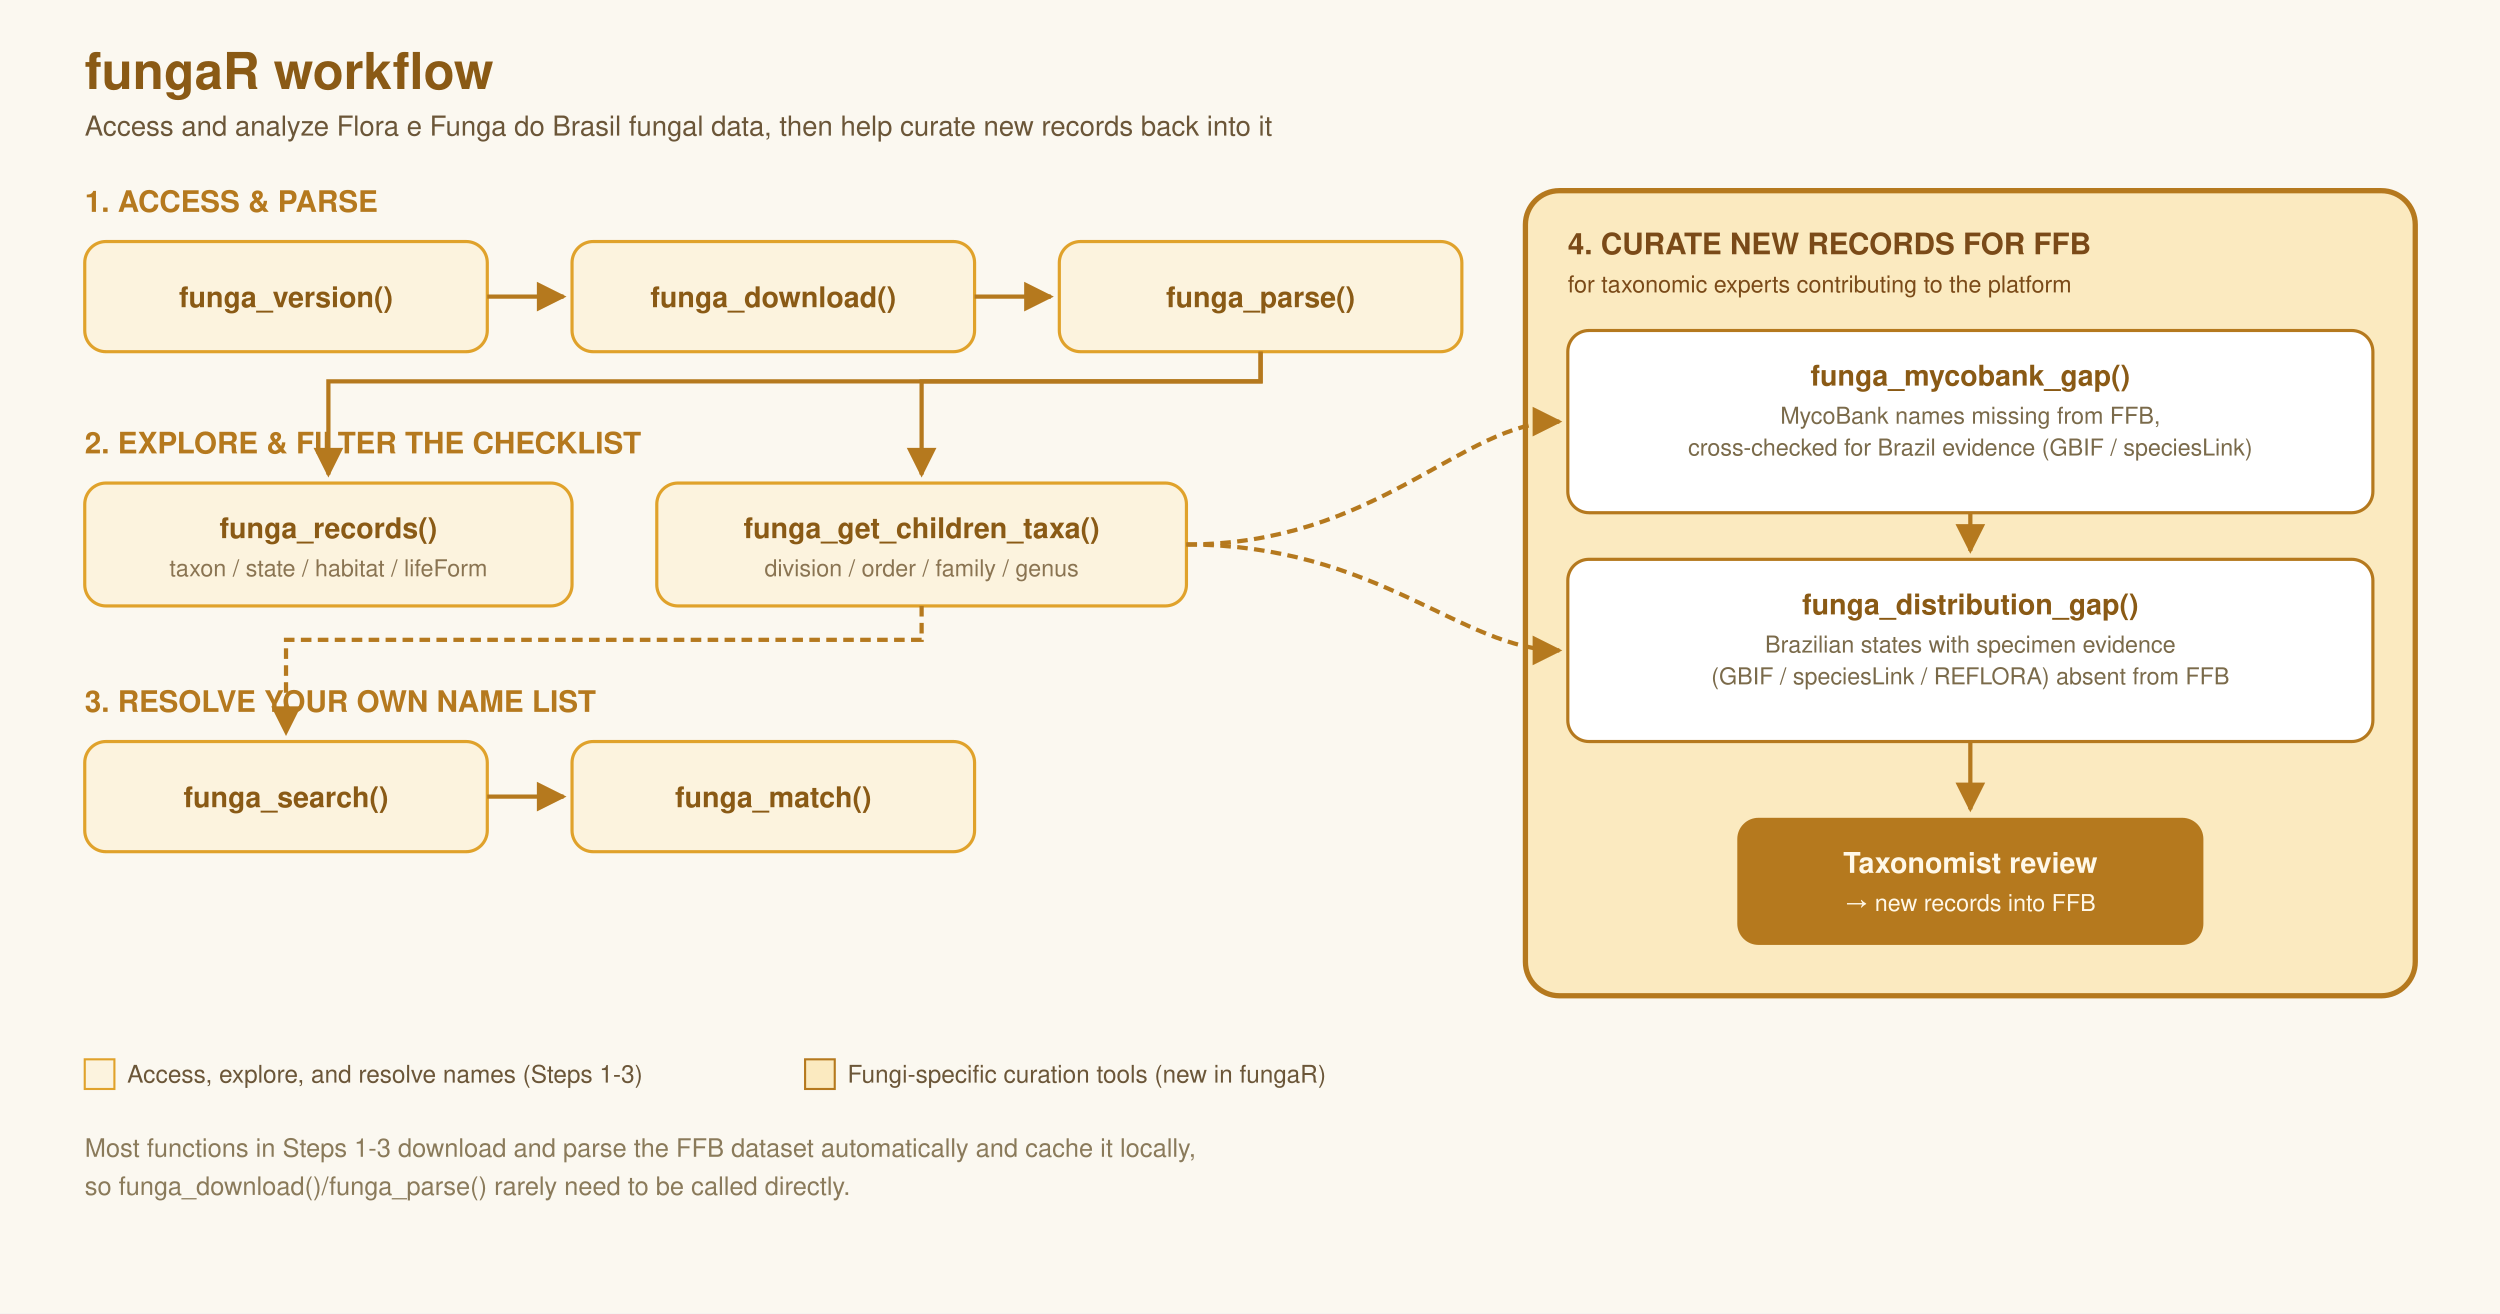
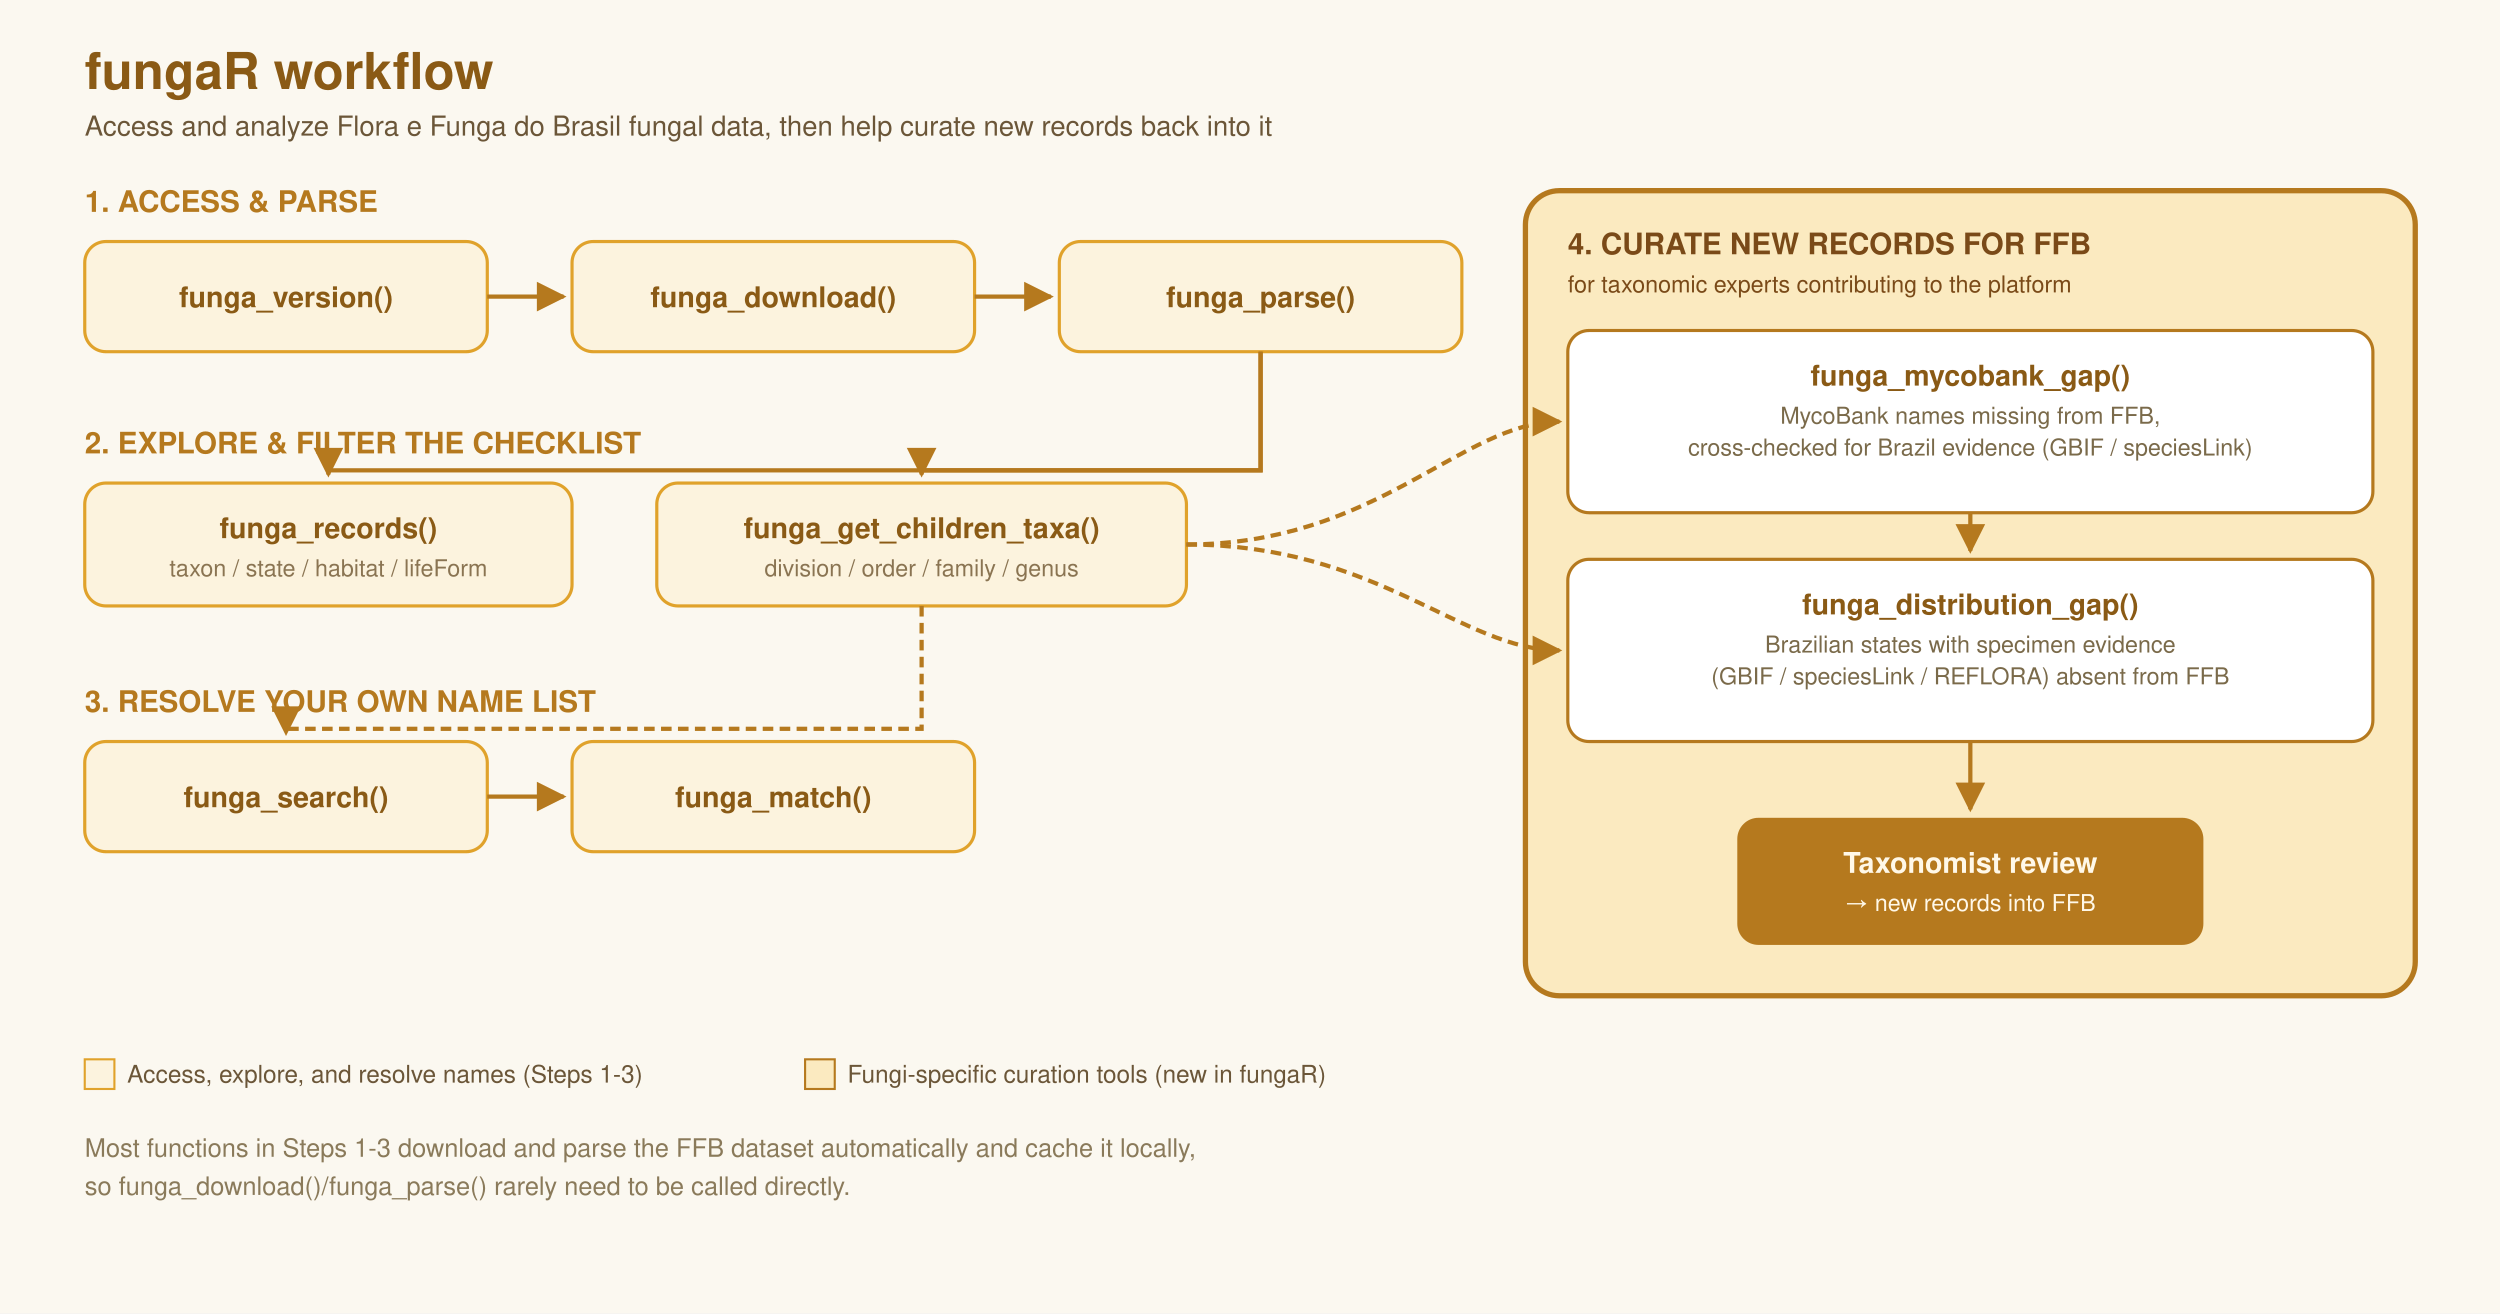
<svg xmlns="http://www.w3.org/2000/svg" viewBox="0 0 1180 620" font-family="Helvetica, Arial, sans-serif">
  <defs>
    <marker id="arrow" viewBox="0 0 10 10" refX="9" refY="5" markerWidth="7" markerHeight="7" orient="auto-start-reverse">
      <path d="M0,0 L10,5 L0,10 z" fill="#B5791E" />
    </marker>
  </defs>
  <rect x="0" y="0" width="1180" height="620" fill="#FBF8F0" />
  <text x="40" y="42" font-size="24" font-weight="700" fill="#8A5A15">fungaR workflow</text>
  <text x="40" y="64" font-size="13" fill="#6b5638">Access and analyze Flora e Funga do Brasil fungal data, then help curate new records back into it</text>
  <text x="40" y="100" font-size="14" font-weight="700" fill="#B5791E">1. ACCESS &amp; PARSE</text>
  <g font-size="13.5">
    <rect x="40" y="114" width="190" height="52" rx="10" fill="#FCF3DE" stroke="#E0A22B" stroke-width="1.5" />
    <text x="135" y="145" text-anchor="middle" fill="#8A5A15" font-weight="600">funga_version()</text>
    <rect x="270" y="114" width="190" height="52" rx="10" fill="#FCF3DE" stroke="#E0A22B" stroke-width="1.5" />
    <text x="365" y="145" text-anchor="middle" fill="#8A5A15" font-weight="600">funga_download()</text>
    <rect x="500" y="114" width="190" height="52" rx="10" fill="#FCF3DE" stroke="#E0A22B" stroke-width="1.5" />
    <text x="595" y="145" text-anchor="middle" fill="#8A5A15" font-weight="600">funga_parse()</text>
  </g>
  <line x1="230" y1="140" x2="266" y2="140" stroke="#B5791E" stroke-width="2" marker-end="url(#arrow)" />
  <line x1="460" y1="140" x2="496" y2="140" stroke="#B5791E" stroke-width="2" marker-end="url(#arrow)" />
-   <path d="M595,166 L595,180 L155,180 L155,224" fill="none" stroke="#B5791E" stroke-width="2" marker-end="url(#arrow)" />
-   <path d="M595,166 L595,180 L435,180 L435,224" fill="none" stroke="#B5791E" stroke-width="2" marker-end="url(#arrow)" />
+   <path d="M595,166 L595,222 L155,222 L155,224" fill="none" stroke="#B5791E" stroke-width="2" marker-end="url(#arrow)" />
+   <path d="M595,166 L595,222 L435,222 L435,224" fill="none" stroke="#B5791E" stroke-width="2" marker-end="url(#arrow)" />
  <text x="40" y="214" font-size="14" font-weight="700" fill="#B5791E">2. EXPLORE &amp; FILTER THE CHECKLIST</text>
  <g font-size="13.5">
    <rect x="40" y="228" width="230" height="58" rx="10" fill="#FCF3DE" stroke="#E0A22B" stroke-width="1.5" />
    <text x="155" y="254" text-anchor="middle" fill="#8A5A15" font-weight="600">funga_records()</text>
    <text x="155" y="272" text-anchor="middle" fill="#8a7452" font-size="11">taxon / state / habitat / lifeForm</text>
    <rect x="310" y="228" width="250" height="58" rx="10" fill="#FCF3DE" stroke="#E0A22B" stroke-width="1.5" />
    <text x="435" y="254" text-anchor="middle" fill="#8A5A15" font-weight="600">funga_get_children_taxa()</text>
    <text x="435" y="272" text-anchor="middle" fill="#8a7452" font-size="11">division / order / family / genus</text>
  </g>
-   <path d="M435,286 L435,302 L135,302 L135,346" fill="none" stroke="#B5791E" stroke-width="2" stroke-dasharray="5 3" marker-end="url(#arrow)" />
+   <path d="M435,286 L435,344 L135,344 L135,346" fill="none" stroke="#B5791E" stroke-width="2" stroke-dasharray="5 3" marker-end="url(#arrow)" />
  <text x="40" y="336" font-size="14" font-weight="700" fill="#B5791E">3. RESOLVE YOUR OWN NAME LIST</text>
  <g font-size="13.5">
    <rect x="40" y="350" width="190" height="52" rx="10" fill="#FCF3DE" stroke="#E0A22B" stroke-width="1.5" />
    <text x="135" y="381" text-anchor="middle" fill="#8A5A15" font-weight="600">funga_search()</text>
    <rect x="270" y="350" width="190" height="52" rx="10" fill="#FCF3DE" stroke="#E0A22B" stroke-width="1.5" />
    <text x="365" y="381" text-anchor="middle" fill="#8A5A15" font-weight="600">funga_match()</text>
  </g>
  <line x1="230" y1="376" x2="266" y2="376" stroke="#B5791E" stroke-width="2" marker-end="url(#arrow)" />
  <rect x="720" y="90" width="420" height="380" rx="16" fill="#FBEAC0" stroke="#B5791E" stroke-width="2.5" />
  <text x="740" y="120" font-size="14" font-weight="700" fill="#7A4A18">4. CURATE NEW RECORDS FOR FFB</text>
  <text x="740" y="138" font-size="11" fill="#7A4A18">for taxonomic experts contributing to the platform</text>
  <g font-size="13.5">
    <rect x="740" y="156" width="380" height="86" rx="10" fill="#FFFFFF" stroke="#B5791E" stroke-width="1.5" />
    <text x="930" y="182" text-anchor="middle" fill="#8A5A15" font-weight="600">funga_mycobank_gap()</text>
    <text x="930" y="200" text-anchor="middle" fill="#7a6a4a" font-size="11">MycoBank names missing from FFB,</text>
    <text x="930" y="215" text-anchor="middle" fill="#7a6a4a" font-size="11">cross-checked for Brazil evidence (GBIF / speciesLink)</text>
    <rect x="740" y="264" width="380" height="86" rx="10" fill="#FFFFFF" stroke="#B5791E" stroke-width="1.5" />
    <text x="930" y="290" text-anchor="middle" fill="#8A5A15" font-weight="600">funga_distribution_gap()</text>
    <text x="930" y="308" text-anchor="middle" fill="#7a6a4a" font-size="11">Brazilian states with specimen evidence</text>
    <text x="930" y="323" text-anchor="middle" fill="#7a6a4a" font-size="11">(GBIF / speciesLink / REFLORA) absent from FFB</text>
    <rect x="820" y="386" width="220" height="60" rx="10" fill="#B5791E" />
    <text x="930" y="412" text-anchor="middle" fill="#FFF8E8" font-weight="700">Taxonomist review</text>
    <text x="930" y="430" text-anchor="middle" fill="#FFF8E8" font-size="11">→ new records into FFB</text>
  </g>
  <line x1="930" y1="242" x2="930" y2="260" stroke="#B5791E" stroke-width="2" marker-end="url(#arrow)" />
  <line x1="930" y1="350" x2="930" y2="382" stroke="#B5791E" stroke-width="2" marker-end="url(#arrow)" />
  <path d="M560,257 C 650,257 690,199 736,199" fill="none" stroke="#B5791E" stroke-width="2" stroke-dasharray="5 3" marker-end="url(#arrow)" />
  <path d="M560,257 C 650,257 690,307 736,307" fill="none" stroke="#B5791E" stroke-width="2" stroke-dasharray="5 3" marker-end="url(#arrow)" />
  <g font-size="11.5" fill="#6b5638">
    <rect x="40" y="500" width="14" height="14" fill="#FCF3DE" stroke="#E0A22B" />
    <text x="60" y="511">Access, explore, and resolve names (Steps 1-3)</text>
    <rect x="380" y="500" width="14" height="14" fill="#FBEAC0" stroke="#B5791E" />
    <text x="400" y="511">Fungi-specific curation tools (new in fungaR)</text>
  </g>
  <text x="40" y="546" font-size="12" fill="#8a7a5a">Most functions in Steps 1-3 download and parse the FFB dataset automatically and cache it locally,</text>
  <text x="40" y="564" font-size="12" fill="#8a7a5a">so funga_download()/funga_parse() rarely need to be called directly.</text>
</svg>
